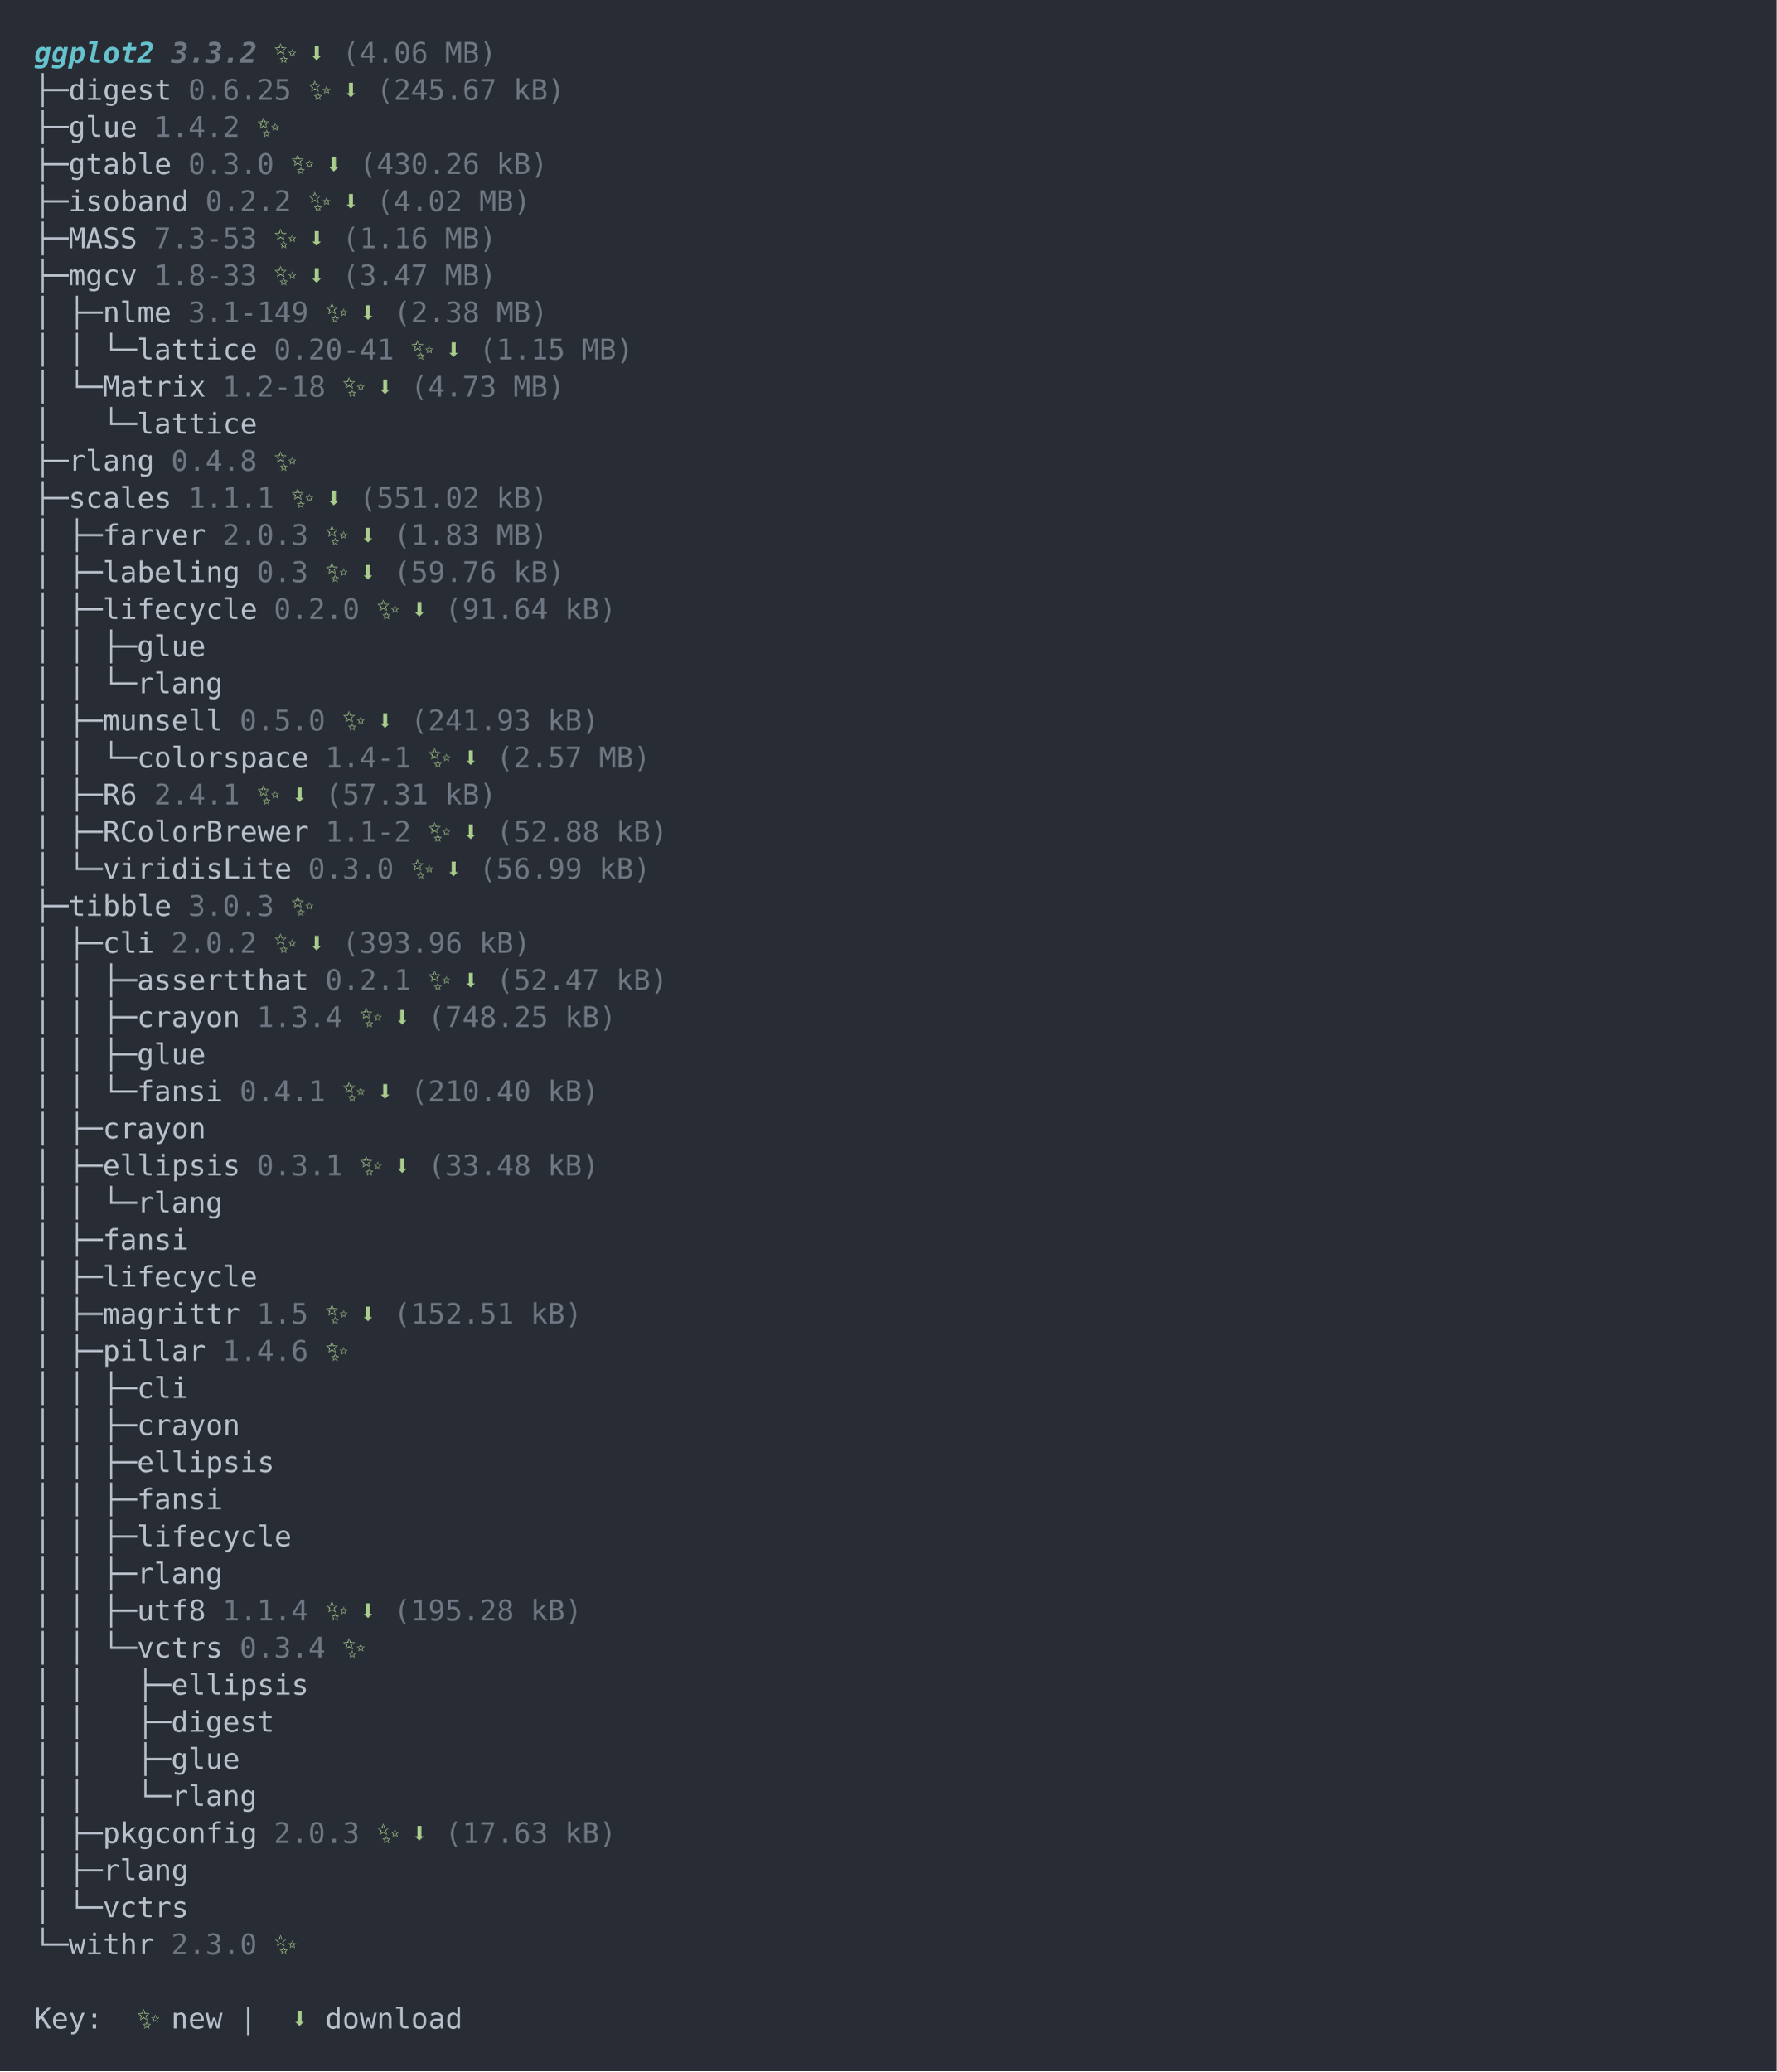
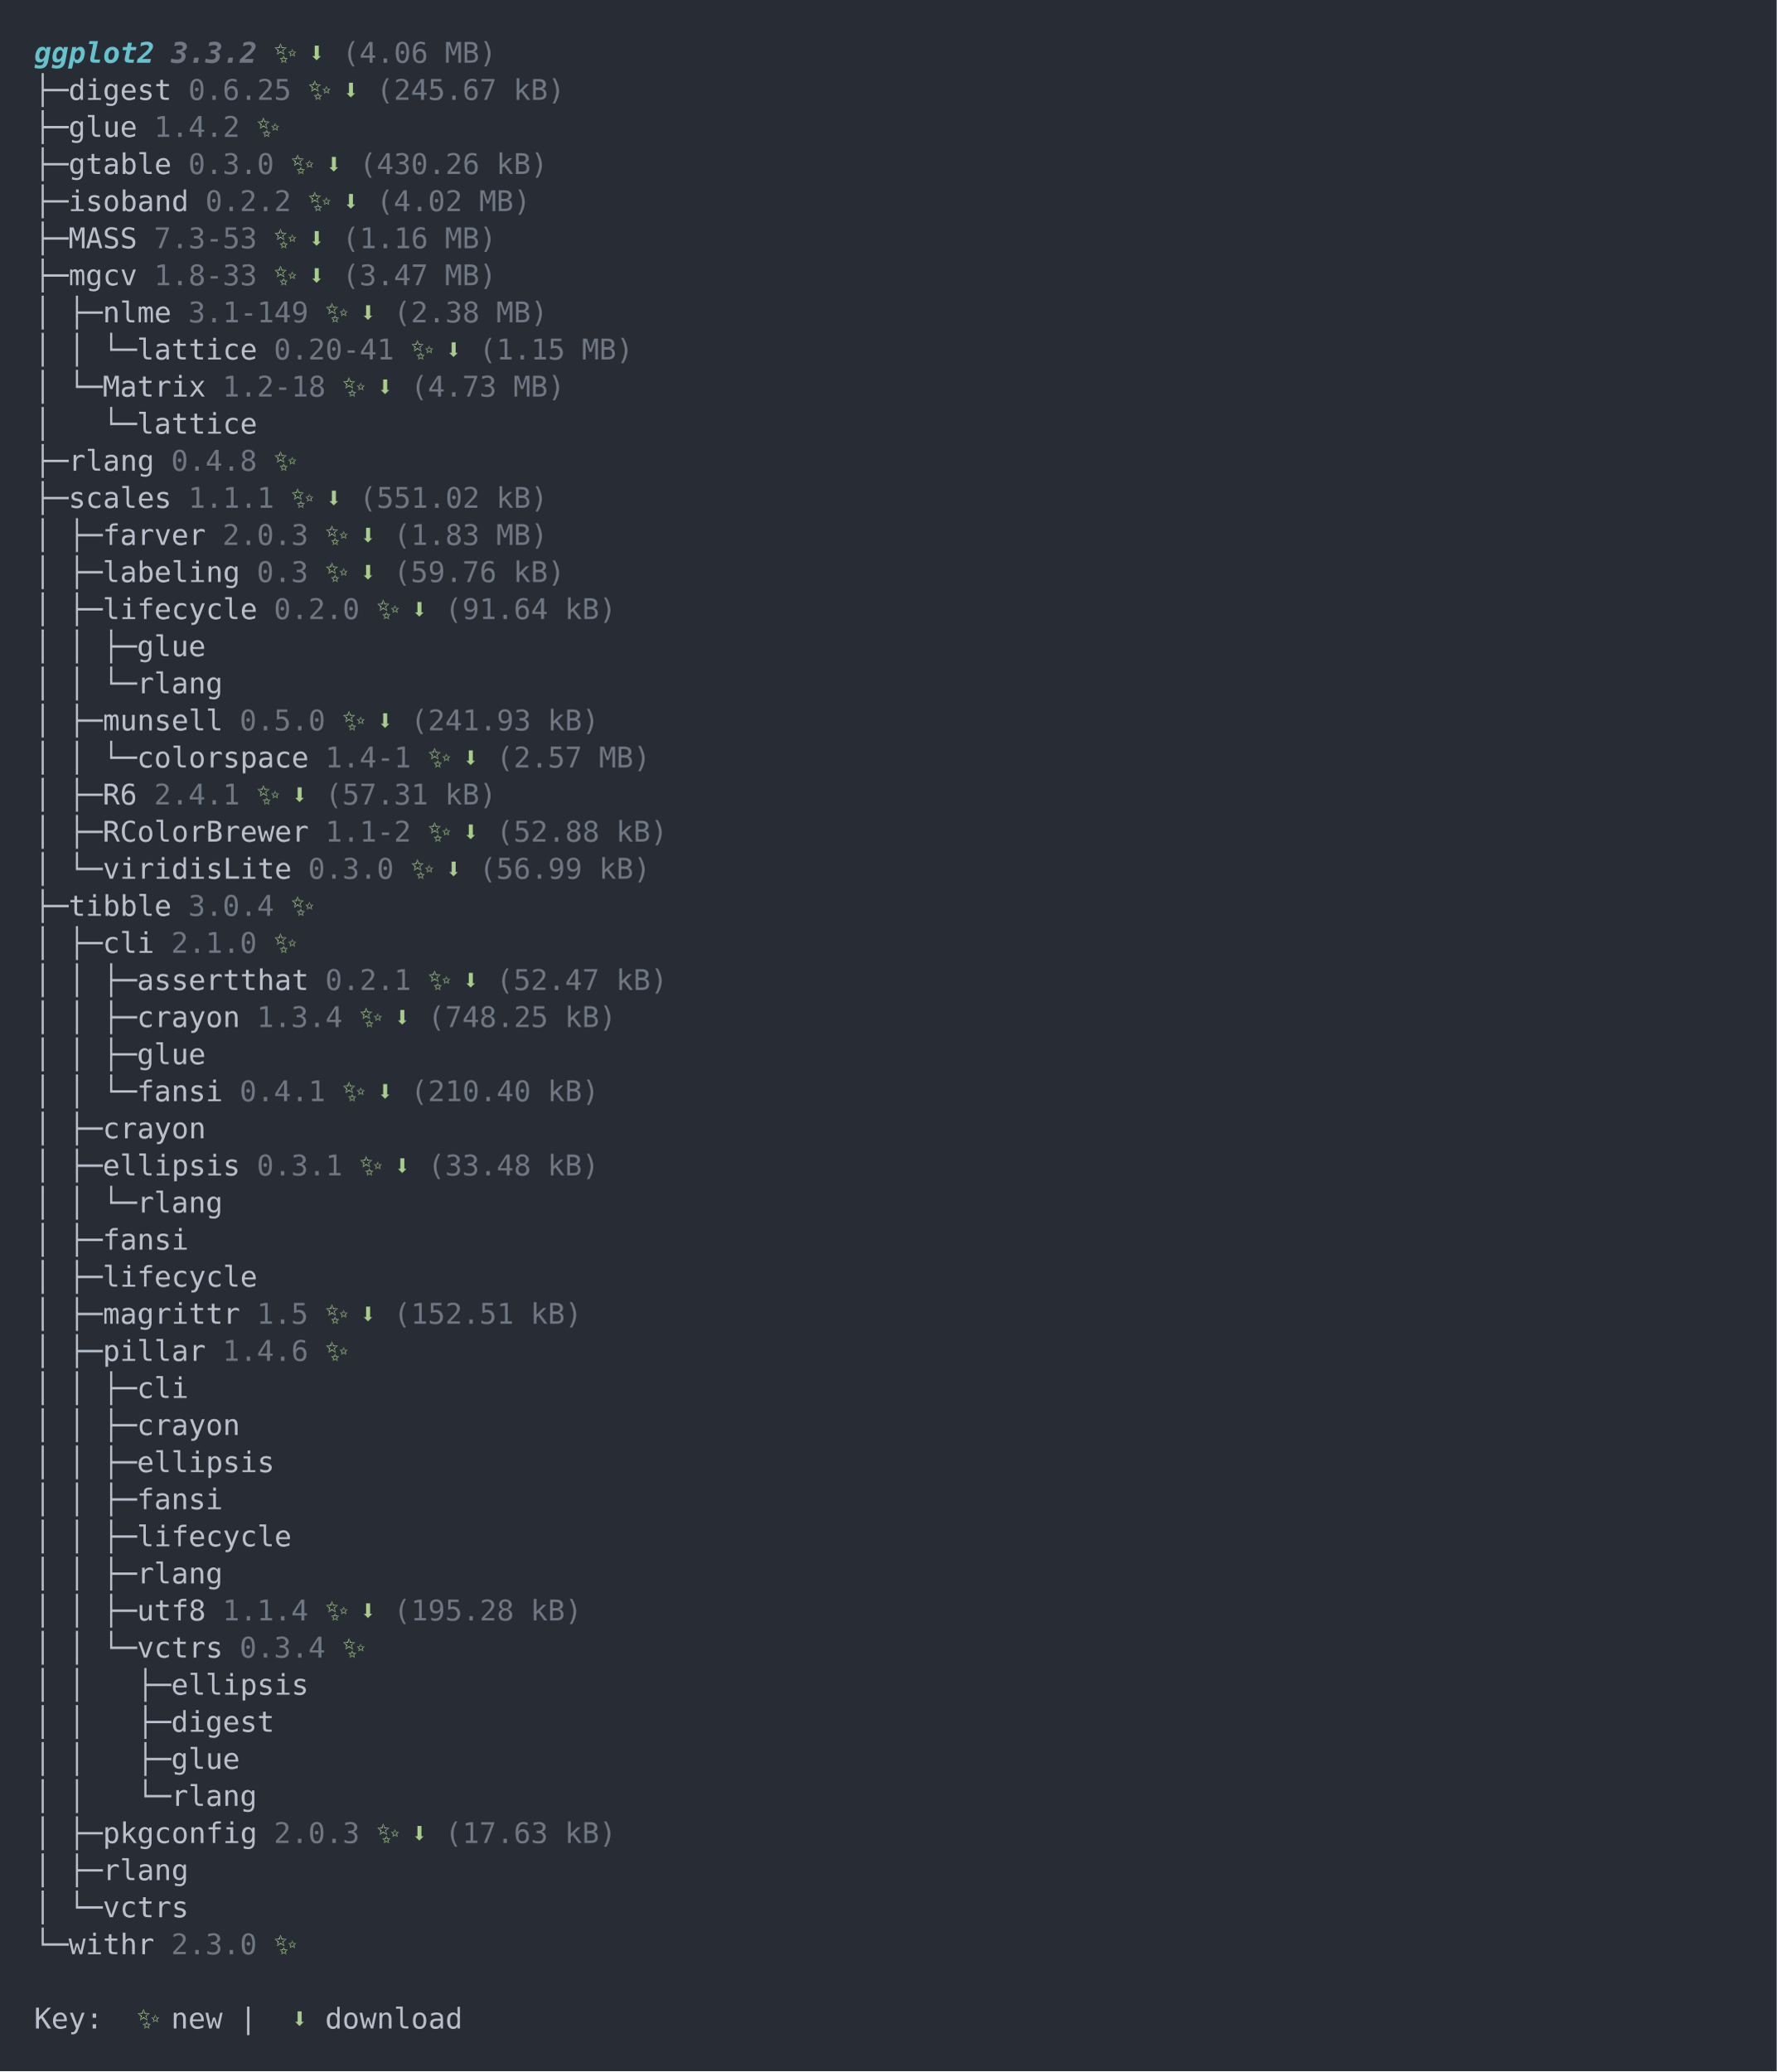
<svg xmlns="http://www.w3.org/2000/svg" xmlns:xlink="http://www.w3.org/1999/xlink" width="1040" height="1212.34">
  <rect width="1040" height="1212.34" rx="0" ry="0" class="a" />
  <svg height="1172.34" viewBox="0 0 100 117.234" width="1000" x="20" y="20">
    <style>.a{fill:rgb(40,45,53)}.b{font-family:'Fira Code',Monaco,Consolas,Menlo,'Bitstream Vera Sans Mono','Powerline Symbols',monospace}.c{fill:rgb(185,192,203);white-space:pre}.d{fill:transparent}.e{fill:rgb(102,194,205);font-style:italic;font-weight:bold;white-space:pre}.f{fill:rgb(111,119,131);font-style:italic;font-weight:bold;white-space:pre}.g{fill:rgb(168,204,140);white-space:pre}.h{fill:rgb(111,119,131);white-space:pre}</style>
    <g font-family="'Fira Code',Monaco,Consolas,Menlo,'Bitstream Vera Sans Mono','Powerline Symbols',monospace" font-size="1.67" class="b">
      <defs>
        <symbol id="1">
          <text x="0" y="1.67" class="c">│</text>
          <text x="2.004" y="1.67" class="c">│</text>
          <text x="4.008" y="1.67" class="c">├─glue</text>
        </symbol>
        <symbol id="2">
          <text x="0" y="1.67" class="c">│</text>
          <text x="2.004" y="1.67" class="c">│</text>
          <text x="4.008" y="1.67" class="c">└─rlang</text>
        </symbol>
        <symbol id="a">
          <rect height="55" width="100" x="0" y="0" class="d" />
        </symbol>
      </defs>
      <rect height="117.234" width="100" class="a" />
      <svg x="0" y="0" width="100">
        <svg x="0">
          <use xlink:href="#a" />
          <text x="0" y="1.67" class="e">ggplot2</text>
          <text x="8.016" y="1.67" class="f">3.3.2</text>
          <text x="14.028" y="1.67" class="g">✨</text>
          <text x="16.032" y="1.67" class="g">⬇</text>
          <text x="18.036" y="1.67" class="h">(4.06</text>
          <text x="24.048" y="1.67" class="h">MB)</text>
          <text x="0" y="3.841" class="c">├─digest</text>
          <text x="9.018" y="3.841" class="h">0.6.25</text>
          <text x="16.032" y="3.841" class="g">✨</text>
          <text x="18.036" y="3.841" class="g">⬇</text>
          <text x="20.04" y="3.841" class="h">(245.67</text>
          <text x="28.056" y="3.841" class="h">kB)</text>
          <text x="0" y="6.012" class="c">├─glue</text>
          <text x="7.014" y="6.012" class="h">1.4.2</text>
          <text x="13.026" y="6.012" class="g">✨</text>
          <text x="0" y="8.183" class="c">├─gtable</text>
          <text x="9.018" y="8.183" class="h">0.3.0</text>
          <text x="15.03" y="8.183" class="g">✨</text>
          <text x="17.034" y="8.183" class="g">⬇</text>
          <text x="19.038" y="8.183" class="h">(430.26</text>
          <text x="27.054" y="8.183" class="h">kB)</text>
          <text x="0" y="10.354" class="c">├─isoband</text>
          <text x="10.02" y="10.354" class="h">0.2.2</text>
          <text x="16.032" y="10.354" class="g">✨</text>
          <text x="18.036" y="10.354" class="g">⬇</text>
          <text x="20.04" y="10.354" class="h">(4.02</text>
          <text x="26.052" y="10.354" class="h">MB)</text>
          <text x="0" y="12.525" class="c">├─MASS</text>
          <text x="7.014" y="12.525" class="h">7.3-53</text>
          <text x="14.028" y="12.525" class="g">✨</text>
          <text x="16.032" y="12.525" class="g">⬇</text>
          <text x="18.036" y="12.525" class="h">(1.16</text>
          <text x="24.048" y="12.525" class="h">MB)</text>
          <text x="0" y="14.696" class="c">├─mgcv</text>
          <text x="7.014" y="14.696" class="h">1.8-33</text>
          <text x="14.028" y="14.696" class="g">✨</text>
          <text x="16.032" y="14.696" class="g">⬇</text>
          <text x="18.036" y="14.696" class="h">(3.47</text>
          <text x="24.048" y="14.696" class="h">MB)</text>
          <text x="0" y="16.867" class="c">│</text>
          <text x="2.004" y="16.867" class="c">├─nlme</text>
          <text x="9.018" y="16.867" class="h">3.1-149</text>
          <text x="17.034" y="16.867" class="g">✨</text>
          <text x="19.038" y="16.867" class="g">⬇</text>
          <text x="21.042" y="16.867" class="h">(2.38</text>
          <text x="27.054" y="16.867" class="h">MB)</text>
          <text x="0" y="19.038" class="c">│</text>
          <text x="2.004" y="19.038" class="c">│</text>
          <text x="4.008" y="19.038" class="c">└─lattice</text>
          <text x="14.028" y="19.038" class="h">0.20-41</text>
          <text x="22.044" y="19.038" class="g">✨</text>
          <text x="24.048" y="19.038" class="g">⬇</text>
          <text x="26.052" y="19.038" class="h">(1.15</text>
          <text x="32.064" y="19.038" class="h">MB)</text>
          <text x="0" y="21.209" class="c">│</text>
          <text x="2.004" y="21.209" class="c">└─Matrix</text>
          <text x="11.022" y="21.209" class="h">1.2-18</text>
          <text x="18.036" y="21.209" class="g">✨</text>
          <text x="20.04" y="21.209" class="g">⬇</text>
          <text x="22.044" y="21.209" class="h">(4.73</text>
          <text x="28.056" y="21.209" class="h">MB)</text>
          <text x="0" y="23.38" class="c">│</text>
          <text x="4.008" y="23.38" class="c">└─lattice</text>
          <text x="0" y="25.551" class="c">├─rlang</text>
          <text x="8.016" y="25.551" class="h">0.4.8</text>
          <text x="14.028" y="25.551" class="g">✨</text>
          <text x="0" y="27.722" class="c">├─scales</text>
          <text x="9.018" y="27.722" class="h">1.1.1</text>
          <text x="15.03" y="27.722" class="g">✨</text>
          <text x="17.034" y="27.722" class="g">⬇</text>
          <text x="19.038" y="27.722" class="h">(551.02</text>
          <text x="27.054" y="27.722" class="h">kB)</text>
          <text x="0" y="29.893" class="c">│</text>
          <text x="2.004" y="29.893" class="c">├─farver</text>
          <text x="11.022" y="29.893" class="h">2.0.3</text>
          <text x="17.034" y="29.893" class="g">✨</text>
          <text x="19.038" y="29.893" class="g">⬇</text>
          <text x="21.042" y="29.893" class="h">(1.83</text>
          <text x="27.054" y="29.893" class="h">MB)</text>
          <text x="0" y="32.064" class="c">│</text>
          <text x="2.004" y="32.064" class="c">├─labeling</text>
          <text x="13.026" y="32.064" class="h">0.3</text>
          <text x="17.034" y="32.064" class="g">✨</text>
          <text x="19.038" y="32.064" class="g">⬇</text>
          <text x="21.042" y="32.064" class="h">(59.76</text>
          <text x="28.056" y="32.064" class="h">kB)</text>
          <text x="0" y="34.235" class="c">│</text>
          <text x="2.004" y="34.235" class="c">├─lifecycle</text>
          <text x="14.028" y="34.235" class="h">0.2.0</text>
          <text x="20.04" y="34.235" class="g">✨</text>
          <text x="22.044" y="34.235" class="g">⬇</text>
          <text x="24.048" y="34.235" class="h">(91.64</text>
          <text x="31.062" y="34.235" class="h">kB)</text>
          <use xlink:href="#1" y="34.736" />
          <use xlink:href="#2" y="36.907" />
          <text x="0" y="40.748" class="c">│</text>
          <text x="2.004" y="40.748" class="c">├─munsell</text>
          <text x="12.024" y="40.748" class="h">0.5.0</text>
          <text x="18.036" y="40.748" class="g">✨</text>
          <text x="20.04" y="40.748" class="g">⬇</text>
          <text x="22.044" y="40.748" class="h">(241.93</text>
          <text x="30.06" y="40.748" class="h">kB)</text>
          <text x="0" y="42.919" class="c">│</text>
          <text x="2.004" y="42.919" class="c">│</text>
          <text x="4.008" y="42.919" class="c">└─colorspace</text>
          <text x="17.034" y="42.919" class="h">1.4-1</text>
          <text x="23.046" y="42.919" class="g">✨</text>
          <text x="25.05" y="42.919" class="g">⬇</text>
          <text x="27.054" y="42.919" class="h">(2.57</text>
          <text x="33.066" y="42.919" class="h">MB)</text>
          <text x="0" y="45.09" class="c">│</text>
          <text x="2.004" y="45.09" class="c">├─R6</text>
          <text x="7.014" y="45.09" class="h">2.4.1</text>
          <text x="13.026" y="45.09" class="g">✨</text>
          <text x="15.03" y="45.09" class="g">⬇</text>
          <text x="17.034" y="45.09" class="h">(57.31</text>
          <text x="24.048" y="45.09" class="h">kB)</text>
          <text x="0" y="47.261" class="c">│</text>
          <text x="2.004" y="47.261" class="c">├─RColorBrewer</text>
          <text x="17.034" y="47.261" class="h">1.1-2</text>
          <text x="23.046" y="47.261" class="g">✨</text>
          <text x="25.05" y="47.261" class="g">⬇</text>
          <text x="27.054" y="47.261" class="h">(52.88</text>
          <text x="34.068" y="47.261" class="h">kB)</text>
          <text x="0" y="49.432" class="c">│</text>
          <text x="2.004" y="49.432" class="c">└─viridisLite</text>
          <text x="16.032" y="49.432" class="h">0.3.0</text>
          <text x="22.044" y="49.432" class="g">✨</text>
          <text x="24.048" y="49.432" class="g">⬇</text>
          <text x="26.052" y="49.432" class="h">(56.99</text>
          <text x="33.066" y="49.432" class="h">kB)</text>
          <text x="0" y="51.603" class="c">├─tibble</text>
-           <text x="9.018" y="51.603" class="h">3.0.3</text>
+           <text x="9.018" y="51.603" class="h">3.0.4</text>
          <text x="15.03" y="51.603" class="g">✨</text>
          <text x="0" y="53.774" class="c">│</text>
          <text x="2.004" y="53.774" class="c">├─cli</text>
-           <text x="8.016" y="53.774" class="h">2.0.2</text>
+           <text x="8.016" y="53.774" class="h">2.1.0</text>
          <text x="14.028" y="53.774" class="g">✨</text>
-           <text x="16.032" y="53.774" class="g">⬇</text>
-           <text x="18.036" y="53.774" class="h">(393.96</text>
-           <text x="26.052" y="53.774" class="h">kB)</text>
          <text x="0" y="55.945" class="c">│</text>
          <text x="2.004" y="55.945" class="c">│</text>
          <text x="4.008" y="55.945" class="c">├─assertthat</text>
          <text x="17.034" y="55.945" class="h">0.2.1</text>
          <text x="23.046" y="55.945" class="g">✨</text>
          <text x="25.05" y="55.945" class="g">⬇</text>
          <text x="27.054" y="55.945" class="h">(52.47</text>
          <text x="34.068" y="55.945" class="h">kB)</text>
          <text x="0" y="58.116" class="c">│</text>
          <text x="2.004" y="58.116" class="c">│</text>
          <text x="4.008" y="58.116" class="c">├─crayon</text>
          <text x="13.026" y="58.116" class="h">1.3.4</text>
          <text x="19.038" y="58.116" class="g">✨</text>
          <text x="21.042" y="58.116" class="g">⬇</text>
          <text x="23.046" y="58.116" class="h">(748.25</text>
          <text x="31.062" y="58.116" class="h">kB)</text>
          <use xlink:href="#1" y="58.617" />
          <text x="0" y="62.458" class="c">│</text>
          <text x="2.004" y="62.458" class="c">│</text>
          <text x="4.008" y="62.458" class="c">└─fansi</text>
          <text x="12.024" y="62.458" class="h">0.4.1</text>
          <text x="18.036" y="62.458" class="g">✨</text>
          <text x="20.04" y="62.458" class="g">⬇</text>
          <text x="22.044" y="62.458" class="h">(210.40</text>
          <text x="30.06" y="62.458" class="h">kB)</text>
          <text x="0" y="64.629" class="c">│</text>
          <text x="2.004" y="64.629" class="c">├─crayon</text>
          <text x="0" y="66.8" class="c">│</text>
          <text x="2.004" y="66.8" class="c">├─ellipsis</text>
          <text x="13.026" y="66.8" class="h">0.3.1</text>
          <text x="19.038" y="66.8" class="g">✨</text>
          <text x="21.042" y="66.8" class="g">⬇</text>
          <text x="23.046" y="66.8" class="h">(33.48</text>
          <text x="30.06" y="66.8" class="h">kB)</text>
          <use xlink:href="#2" y="67.301" />
          <text x="0" y="71.142" class="c">│</text>
          <text x="2.004" y="71.142" class="c">├─fansi</text>
          <text x="0" y="73.313" class="c">│</text>
          <text x="2.004" y="73.313" class="c">├─lifecycle</text>
          <text x="0" y="75.484" class="c">│</text>
          <text x="2.004" y="75.484" class="c">├─magrittr</text>
          <text x="13.026" y="75.484" class="h">1.5</text>
          <text x="17.034" y="75.484" class="g">✨</text>
          <text x="19.038" y="75.484" class="g">⬇</text>
          <text x="21.042" y="75.484" class="h">(152.51</text>
          <text x="29.058" y="75.484" class="h">kB)</text>
          <text x="0" y="77.655" class="c">│</text>
          <text x="2.004" y="77.655" class="c">├─pillar</text>
          <text x="11.022" y="77.655" class="h">1.4.6</text>
          <text x="17.034" y="77.655" class="g">✨</text>
          <text x="0" y="79.826" class="c">│</text>
          <text x="2.004" y="79.826" class="c">│</text>
          <text x="4.008" y="79.826" class="c">├─cli</text>
          <text x="0" y="81.997" class="c">│</text>
          <text x="2.004" y="81.997" class="c">│</text>
          <text x="4.008" y="81.997" class="c">├─crayon</text>
          <text x="0" y="84.168" class="c">│</text>
          <text x="2.004" y="84.168" class="c">│</text>
          <text x="4.008" y="84.168" class="c">├─ellipsis</text>
          <text x="0" y="86.339" class="c">│</text>
          <text x="2.004" y="86.339" class="c">│</text>
          <text x="4.008" y="86.339" class="c">├─fansi</text>
          <text x="0" y="88.51" class="c">│</text>
          <text x="2.004" y="88.51" class="c">│</text>
          <text x="4.008" y="88.51" class="c">├─lifecycle</text>
          <text x="0" y="90.681" class="c">│</text>
          <text x="2.004" y="90.681" class="c">│</text>
          <text x="4.008" y="90.681" class="c">├─rlang</text>
          <text x="0" y="92.852" class="c">│</text>
          <text x="2.004" y="92.852" class="c">│</text>
          <text x="4.008" y="92.852" class="c">├─utf8</text>
          <text x="11.022" y="92.852" class="h">1.1.4</text>
          <text x="17.034" y="92.852" class="g">✨</text>
          <text x="19.038" y="92.852" class="g">⬇</text>
          <text x="21.042" y="92.852" class="h">(195.28</text>
          <text x="29.058" y="92.852" class="h">kB)</text>
          <text x="0" y="95.023" class="c">│</text>
          <text x="2.004" y="95.023" class="c">│</text>
          <text x="4.008" y="95.023" class="c">└─vctrs</text>
          <text x="12.024" y="95.023" class="h">0.3.4</text>
          <text x="18.036" y="95.023" class="g">✨</text>
          <text x="0" y="97.194" class="c">│</text>
          <text x="2.004" y="97.194" class="c">│</text>
          <text x="6.012" y="97.194" class="c">├─ellipsis</text>
          <text x="0" y="99.365" class="c">│</text>
          <text x="2.004" y="99.365" class="c">│</text>
          <text x="6.012" y="99.365" class="c">├─digest</text>
          <text x="0" y="101.536" class="c">│</text>
          <text x="2.004" y="101.536" class="c">│</text>
          <text x="6.012" y="101.536" class="c">├─glue</text>
          <text x="0" y="103.707" class="c">│</text>
          <text x="2.004" y="103.707" class="c">│</text>
          <text x="6.012" y="103.707" class="c">└─rlang</text>
          <text x="0" y="105.878" class="c">│</text>
          <text x="2.004" y="105.878" class="c">├─pkgconfig</text>
          <text x="14.028" y="105.878" class="h">2.0.3</text>
          <text x="20.04" y="105.878" class="g">✨</text>
          <text x="22.044" y="105.878" class="g">⬇</text>
          <text x="24.048" y="105.878" class="h">(17.63</text>
          <text x="31.062" y="105.878" class="h">kB)</text>
          <text x="0" y="108.049" class="c">│</text>
          <text x="2.004" y="108.049" class="c">├─rlang</text>
          <text x="0" y="110.22" class="c">│</text>
          <text x="2.004" y="110.22" class="c">└─vctrs</text>
          <text x="0" y="112.391" class="c">└─withr</text>
          <text x="8.016" y="112.391" class="h">2.3.0</text>
          <text x="14.028" y="112.391" class="g">✨</text>
          <text x="0" y="116.733" class="c">Key:</text>
          <text x="6.012" y="116.733" class="g">✨</text>
          <text x="8.016" y="116.733" class="c">new</text>
          <text x="12.024" y="116.733" class="c">|</text>
          <text x="15.03" y="116.733" class="g">⬇</text>
          <text x="17.034" y="116.733" class="c">download</text>
        </svg>
      </svg>
    </g>
  </svg>
</svg>
